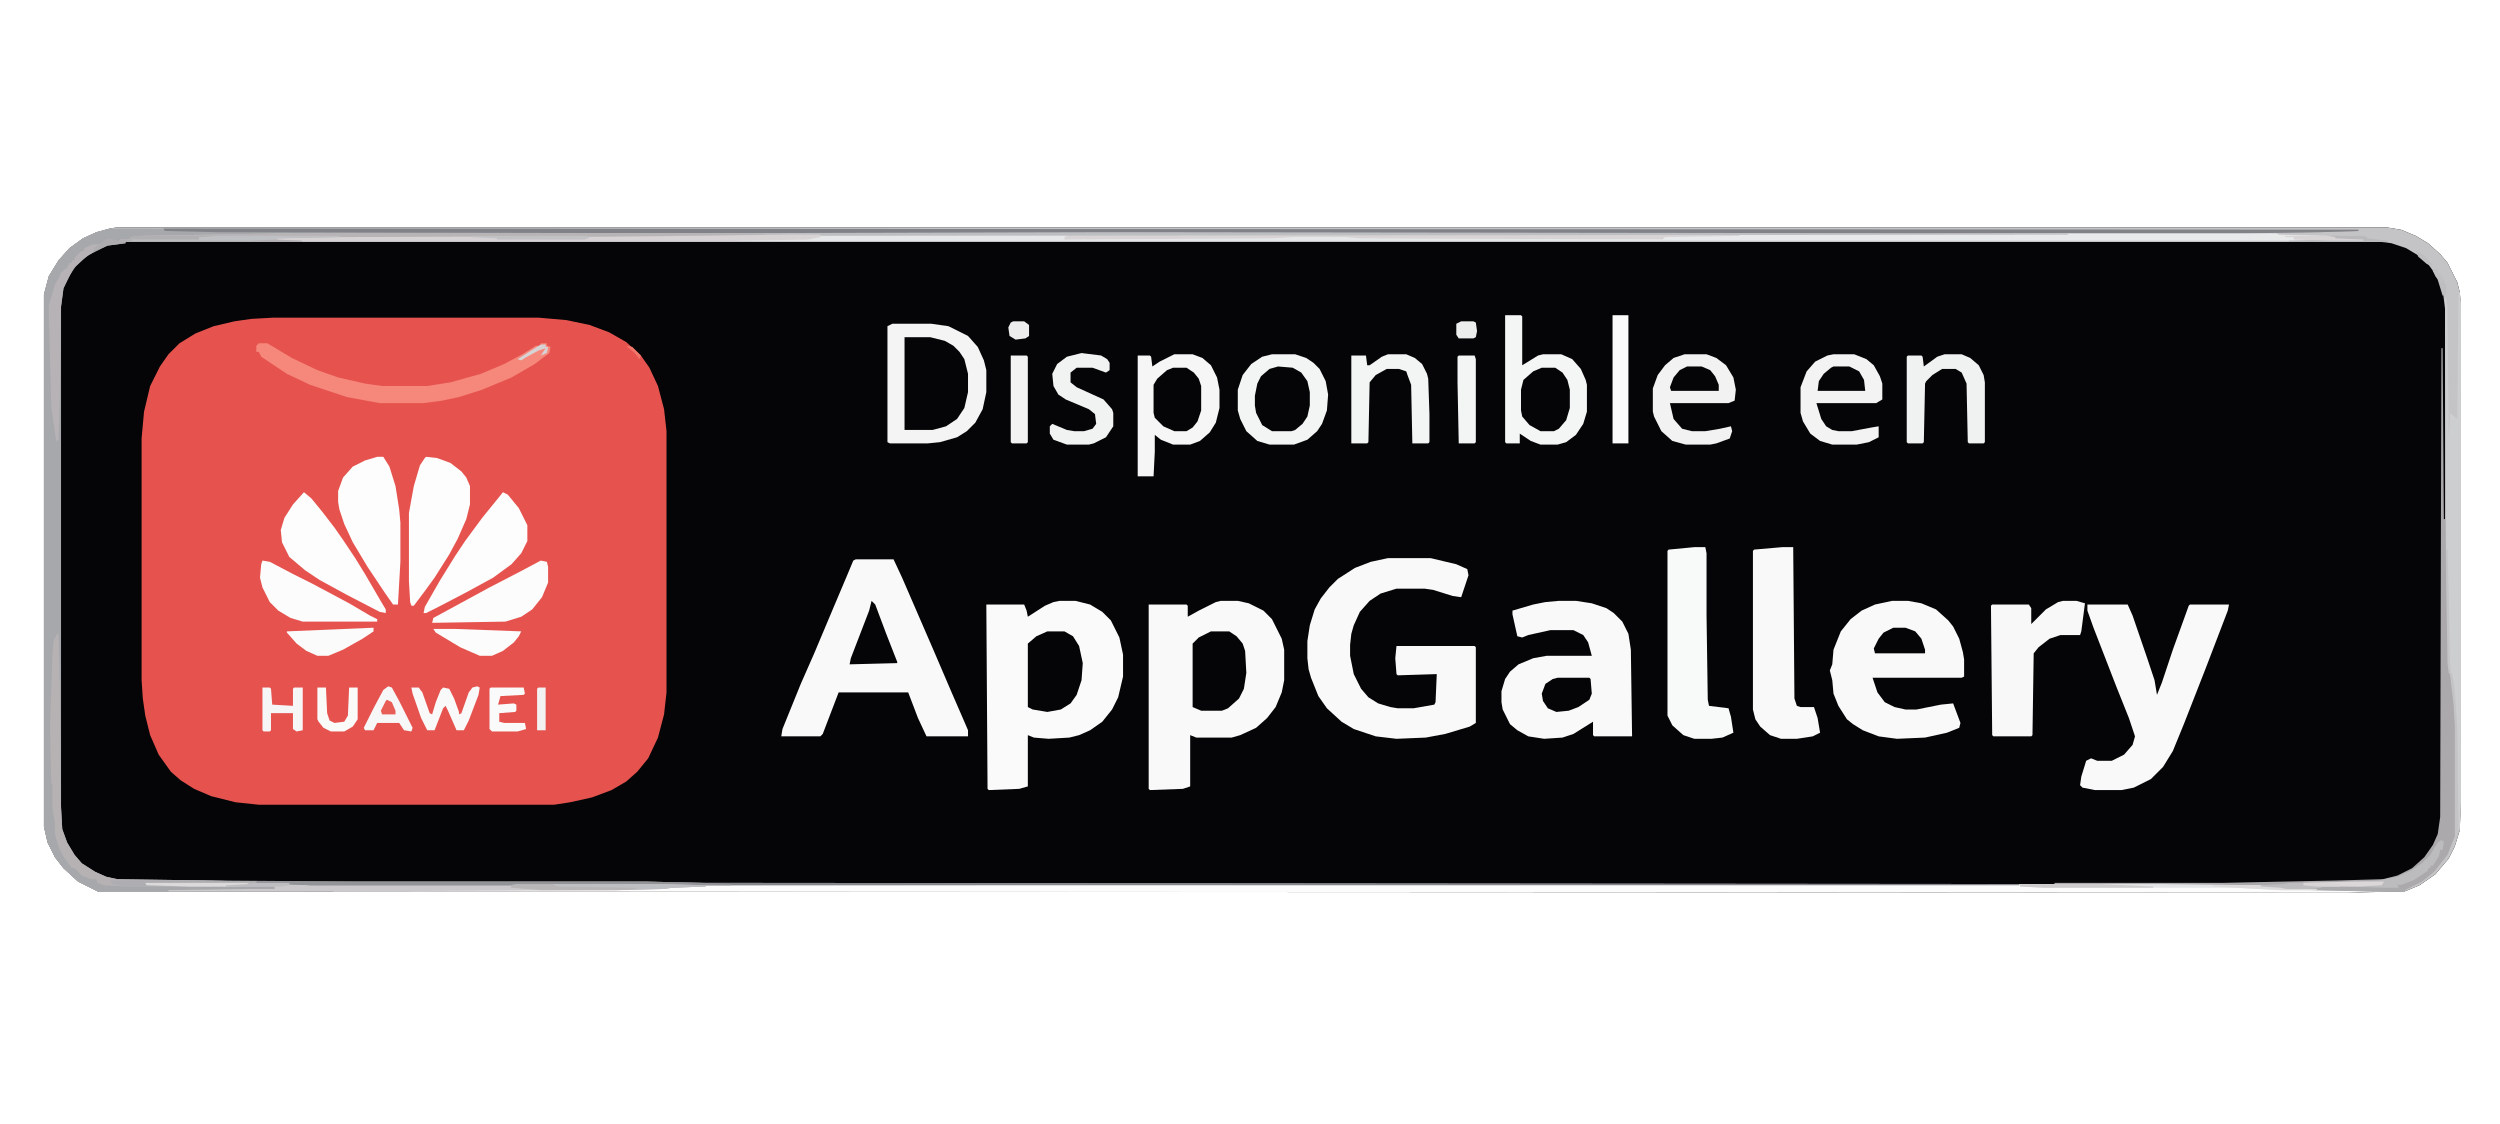
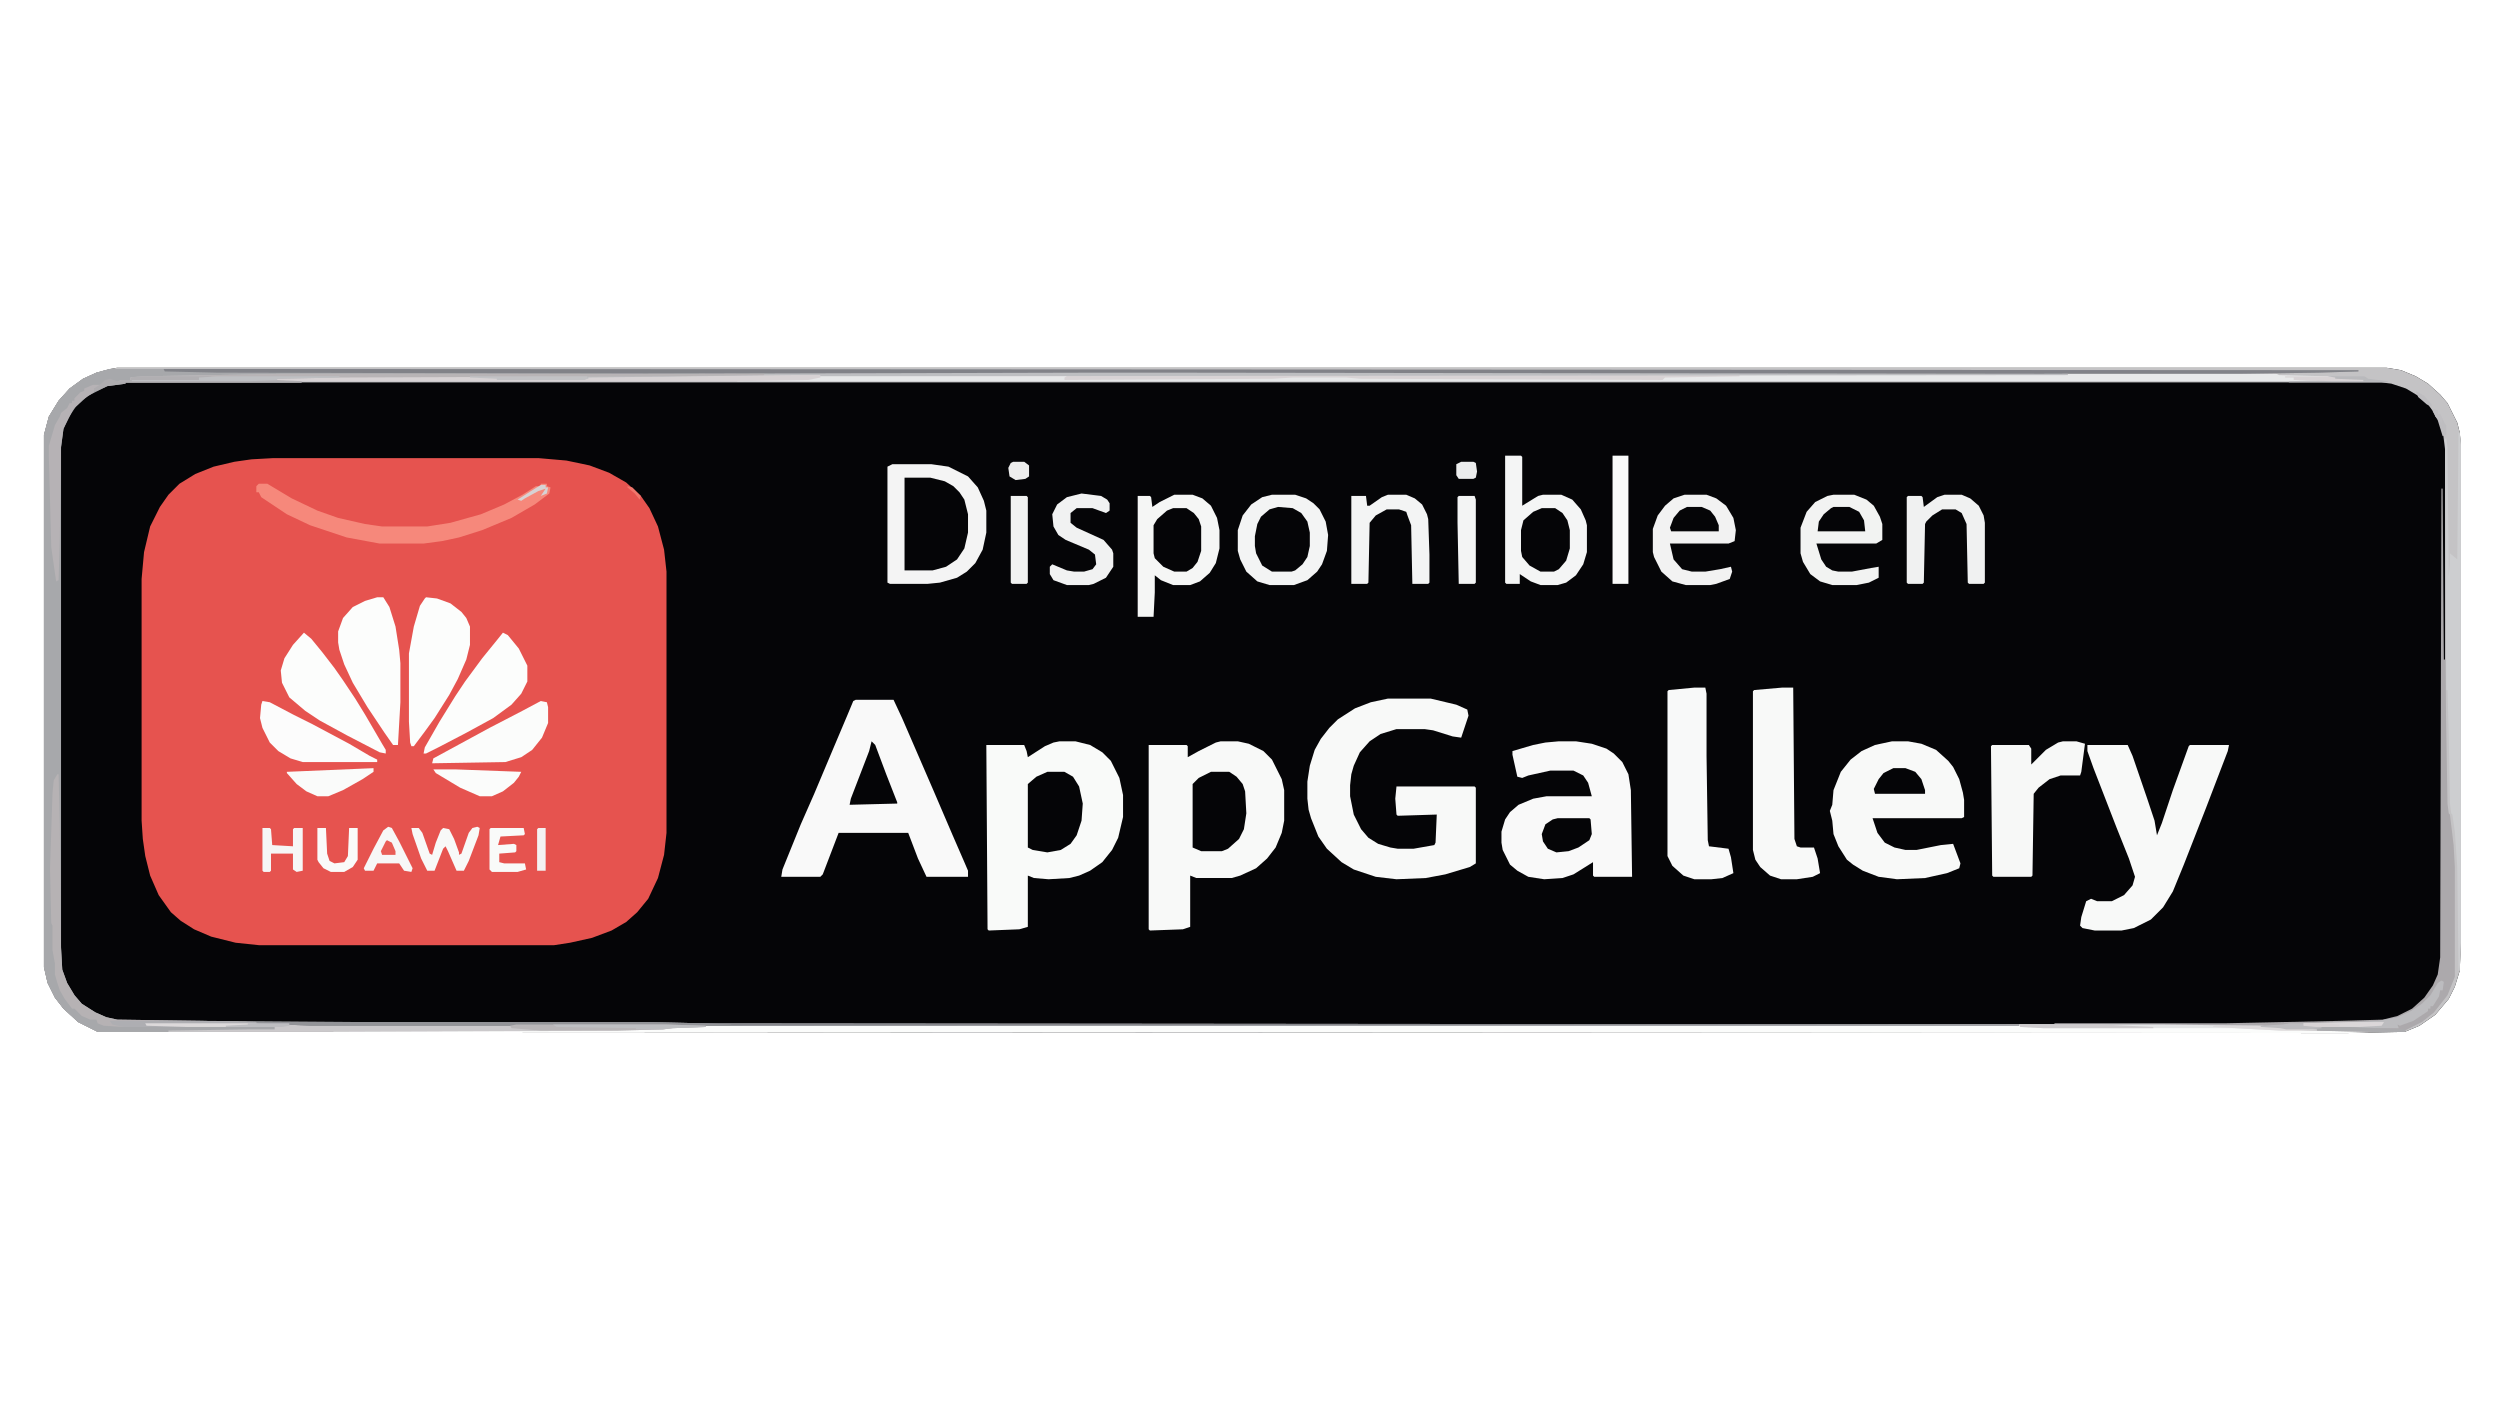
- <svg xmlns="http://www.w3.org/2000/svg" version="1.1" viewBox="0 0 2048 606" width="178" height="80">
+ <svg xmlns="http://www.w3.org/2000/svg" version="1.1" viewBox="0 0 2048 606" width="178" height="100">
  <path transform="translate(96,29)" d="m0 0h1859l12 2 12 5 10 6 10 9 6 7 8 16 2 8 1 10v408l-1 23-4 13-5 10-11 13-13 9-12 5-47 1-1843-1-16-8-12-11-7-9-6-12-3-13v-436l4-15 8-13 9-10 11-8 11-5 11-3z" fill="#050507" />
  <path transform="translate(224,103)" d="m0 0h217l23 2 19 4 16 6 14 8 12 11 7 10 7 15 5 19 2 18v214l-2 18-5 19-8 17-9 11-9 8-12 7-16 6-18 4-13 2h-242l-19-2-20-5-14-6-11-7-8-7-10-14-7-16-4-16-2-14-1-15v-198l2-22 5-21 8-16 7-10 9-9 13-8 15-6 17-4 14-2z" fill="#E6534F" />
  <path transform="translate(96,29)" d="m0 0h1859l12 2 12 5 10 6 10 9 6 7 8 16 2 8 1 10v408l-1 23-4 13-5 10-11 13-13 9-12 5-47 1-1843-1-16-8-12-11-7-9-6-12-3-13v-436l4-15 8-13 9-10 11-8 11-5 11-3zm7 12-15 2-16 8-10 9-6 8-5 11-2 15v410l1 18 4 11 6 10 7 8 11 7 9 4 9 2 69 1 130 1h235l45 1h1250l95-2 35-1 12-3 12-6 10-9 7-9 5-11 2-14v-416l-2-16-4-10-8-11-8-7-10-6-12-4-8-1z" fill="#C4C3C5" />
  <path transform="translate(90,30)" d="m0 0 1842 1v1l-33 1-64 1h-938l-384 1h-283l-123 2v2l-8 1 4 2-15 2-16 8-10 9-6 9-4 9-2 15v410l1 18 4 11 6 10 6 7 11 7 9 4 9 2 69 1 130 1h235l45 1 1079 1v1l-1076 1-27 1-8 1-38 1-232 1h-193l-16-8-12-11-7-9-6-12-3-13v-436l4-15 8-13 9-10 11-8 11-5z" fill="#A7A8AB" />
  <path transform="translate(1e3 335)" d="m0 0h14l9 2 12 6 7 7 8 16 2 9v25l-2 10-5 12-7 9-9 8-13 6-7 2h-29l-5-2v42l-6 2-27 1-1-1v-151h31l1 1v9l9-5 14-7z" fill="#F8F9F8" />
  <path transform="translate(868,335)" d="m0 0h13l12 3 10 6 7 7 7 14 3 14v18l-4 17-5 10-8 10-10 7-9 4-8 2-17 1-12-1-5-2v42l-7 2-25 1-1-1-1-151h31l2 5 1 5 14-9 7-3z" fill="#F9FAF9" />
  <path transform="translate(701,301)" d="m0 0h31l7 15 26 60 15 35 10 23 3 7v5h-34l-7-15-8-21h-57l-13 34-2 2h-32l1-6 15-37 11-25 16-38 11-26 5-12z" fill="#F9F9F9" />
  <path transform="translate(1137,300)" d="m0 0h35l21 5 9 4 1 5-6 18-7-1-16-5-7-1h-23l-13 4-9 6-8 9-5 11-2 7-1 9v9l3 15 6 12 6 7 8 5 10 3 6 1h13l17-3 1-2 1-23-32 1-1-1-1-13 1-10h64l1 1v62l-5 3-20 6-16 3-24 1-17-2-18-6-10-6-12-11-7-10-6-15-2-7-1-9v-14l2-13 4-13 5-9 7-9 7-7 14-9 13-5z" fill="#F8F9F8" />
  <path transform="translate(1277,335)" d="m0 0h14l13 2 12 4 6 4 7 7 5 10 2 13 1 71h-31l-1-1v-11l-16 10-9 3-15 1-13-2-9-5-6-5-6-12-1-6v-9l3-10 4-6 7-6 12-5 11-2h37l-3-11-4-6-8-4h-19l-18 4-5 2-4-1-4-18v-3l17-5 10-2z" fill="#F9F9F9" />
  <path transform="translate(1550,335)" d="m0 0h13l11 2 12 5 10 9 4 5 5 10 3 11 1 6v14l-2 1h-73l4 12 6 8 8 4 9 2h9l20-4 10-1 6 16-1 4-10 4-18 4-23 1-15-2-13-5-8-5-5-4-7-11-4-10-1-11-2-8 2-5 1-12 6-15 8-10 9-7 11-5z" fill="#F8F9F8" />
  <path transform="translate(1710,338)" d="m0 0h33l4 9 12 35 6 18 2 12 4-10 9-27 13-36 1-1h32l-1 5-18 47-18 46-9 22-8 13-10 10-14 7-10 2h-22l-10-2-2-2 1-7 4-13 4-2 5 2h12l10-5 7-8 2-7-5-15-10-25-19-49-5-14z" fill="#F8F9F8" />
  <path transform="translate(1654,567)" d="m0 0h116l82 1 16 1 5 1 25 1 45 1v1l-20 1-1650-1v-1l232-1 38-1 8-1 27-1z" fill="#FBFCFB" />
  <path transform="translate(731,108)" d="m0 0h32l14 2 16 8 8 9 5 11 2 8v18l-3 14-6 11-7 7-8 5-14 4-10 1h-31l-2-1v-95z" fill="#F4F4F4" />
  <path transform="translate(1460,291)" d="m0 0h9l1 124 2 6 3 1h11l3 9 2 12-6 3-13 2h-13l-9-3-8-7-4-6-2-8v-130l1-1z" fill="#F8F9F8" />
  <path transform="translate(1388,291)" d="m0 0h9l1 5v51l1 69 1 5 16 2 2 7 2 13-9 4-9 1h-14l-9-3-9-8-4-8v-135l1-1z" fill="#F8F9F9" />
  <path transform="translate(1233,101)" d="m0 0h13l1 1v40l13-8 4-1h15l9 4 7 8 4 9 1 4v22l-3 10-6 9-8 6-7 2h-14l-8-3-9-6v8h-11l-1-1z" fill="#F4F5F5" />
  <path transform="translate(962,133)" d="m0 0h15l8 3 7 6 5 10 2 10v15l-3 12-5 8-8 7-8 3h-14l-10-4-5-4v14l-1 20h-13v-99h10l1 1 1 8 6-4z" fill="#F5F6F5" />
  <path transform="translate(134,30)" d="m0 0 1798 1v1l-33 1-64 1h-1189l-468-1-43-1z" fill="#818288" />
  <path transform="translate(1690,335)" d="m0 0h11l7 2-3 23-1 3h-16l-9 3-9 7-4 5-1 67-1 1h-31l-1-1-1-106 1-1h30l2 3v13l12-12 10-6z" fill="#F7F8F7" />
  <path transform="translate(1042,133)" d="m0 0h19l9 3 6 4 5 5 5 10 2 11-1 13-4 11-4 6-8 7-11 4h-20l-10-3-9-8-5-10-2-7v-17l4-12 7-9 9-6z" fill="#F3F4F4" />
  <path transform="translate(1694,34)" d="m0 0h171l2 1 40 1 6 1v1l23 1v1h-1332v-1l58-1 10-2h202l-2 1v2l171-1 16-1h44l11 1h248v-2l63-1z" fill="#E8E9EA" />
  <path transform="translate(309,217)" d="m0 0h5l5 8 5 16 3 19 1 11v32l-2 35h-4l-7-10-14-21-12-20-7-15-4-12-1-6v-9l4-11 8-9 10-5z" fill="#FCFDFC" />
  <path transform="translate(349,217)" d="m0 0 9 1 11 4 9 7 4 5 3 7v15l-3 12-7 16-7 13-12 19-8 11-9 12h-2l-1-3-1-17v-56l4-22 5-17 4-6z" fill="#FCFDFC" />
  <path transform="translate(2e3 128)" d="m0 0h1l1 140h1l2 118 1 8 1 1 3 25 1 18v90l-6 15-11 14-10 8-14 7-3 1h-27l-45-1-25-1-5-1-16-1-166-2v-1h139l95-2 35-1 12-3 12-6 10-9 7-10 4-9 2-14z" fill="#ACA9AC" />
  <path transform="translate(648,35)" d="m0 0h777v1l-61 1-2 2h-252l-7-1h-49l-19 1h-163v-2h-200l-10 2-58 1h-400v-1l17-1v-1l57-1h107l71 1v1h26v-1z" fill="#D8D3D5" />
  <path transform="translate(741,119)" d="m0 0h21l12 3 7 4 5 5 4 6 3 12v15l-3 13-6 9-9 6-11 3h-23z" fill="#050507" />
  <path transform="translate(249,246)" d="m0 0 6 5 9 11 10 13 7 10 10 15 8 13 14 24 3 5v3l-5-1-27-14-22-12-12-8-13-11-6-12-1-10 3-10 7-11z" fill="#FCFDFC" />
  <path transform="translate(412,246)" d="m0 0 4 2 9 11 7 14v13l-5 10-8 9-15 11-22 12-23 12-10 5h-2l1-5 12-21 13-21 8-12 14-19 13-16z" fill="#FCFDFC" />
  <path transform="translate(1502,133)" d="m0 0h17l10 4 6 5 5 9 2 6v13l-5 3h-49l4 13 4 6 5 3 5 1h11l16-3 6-1v9l-8 4-10 2h-20l-10-3-8-6-6-10-2-7v-21l5-13 7-8 10-5z" fill="#F2F3F2" />
  <path transform="translate(1380,133)" d="m0 0h18l8 3 8 6 6 10 2 10-1 9-5 2h-48l3 13 7 8 8 2h11l12-2 9-2 1 4-2 6-11 4-5 1h-20l-11-3-9-8-6-12-1-4v-19l4-11 6-8 7-6z" fill="#F2F2F2" />
  <path transform="translate(212,124)" d="m0 0h7l20 12 21 10 17 6 22 5 14 2h37l19-3 25-7 19-8 15-8 11-7h4v-2h5v2l3 1-1 5-12 9-19 11-24 10-19 6-14 3-15 2h-36l-27-5-30-10-19-9-21-14-2-4h-2v-5z" fill="#F6887B" />
  <path transform="translate(897,33)" d="m0 0h57l740 1v1l-1046 1-90 1-55 1v1h-96v-1l-22-1h-107l-51 1v1l20 1v1h-151l3-2h8v-2l10-1 113-2h287z" fill="#BDBEC1" />
  <path transform="translate(2014,82)" d="m0 0h1l1 10v408l-1 23h-1l-1-85-2-29-2-14-1-1-1-8-1-57-1-36h-1l-1-165v-41h1l1 7 1 106 1-11v-8l6 5z" fill="#CDCED0" />
  <path transform="translate(858,360)" d="m0 0h14l7 4 5 8 3 14-1 14-4 12-5 7-8 5-11 2-12-2-4-2v-52l7-6z" fill="#050507" />
  <path transform="translate(992,360)" d="m0 0h15l6 4 5 6 2 6 1 18-2 13-4 8-9 8-5 2h-17l-7-3v-52l5-5z" fill="#050507" />
  <path transform="translate(1593,133)" d="m0 0h14l7 3 7 6 4 8 1 6v49l-1 1h-12l-1-1-1-48-4-9-5-3h-11l-8 5-5 5-1 2-1 48-1 1h-12l-1-1v-70l1-1h11l1 1 1 8 11-8z" fill="#F0F1F1" />
  <path transform="translate(1137,133)" d="m0 0h15l7 3 6 5 4 8 1 4 1 29v23l-1 1h-13l-1-48-3-8-1-3-6-2h-10l-9 5-5 6-1 49-1 1h-13v-72h12l1 8h2l10-7z" fill="#F3F4F4" />
  <path transform="translate(443,302)" d="m0 0 5 1 1 4v13l-5 12-8 10-9 6-13 4-60 1 1-4 46-25 27-14z" fill="#FBFCFB" />
  <path transform="translate(215,302)" d="m0 0 6 1 19 10 16 8 30 16 17 10 6 3v2h-61l-10-3-10-6-7-7-6-12-2-8 1-11z" fill="#FCFCFC" />
  <path transform="translate(1047,143)" d="m0 0 12 1 7 4 5 7 2 9v11l-2 9-4 6-6 5-3 1h-16l-8-5-5-10-1-6v-8l2-10 3-6 7-6z" fill="#050507" />
  <path transform="translate(119,566)" d="m0 0h118l18 1h290l33 1v1l-27 1-8 1-38 1-232 1h-135v-1l66-1h21v-2h-72l-33-1z" fill="#CBC9CB" />
  <path transform="translate(210,565)" d="m0 0h320l45 1 1079 1v1h-1399l-45-2z" fill="#86878C" />
  <path transform="translate(886,132)" d="m0 0 16 2 5 3 2 3v6l-3 2-11-4h-13l-5 4v8l5 4 22 10 7 8 1 3v11l-6 9-10 5-4 1h-18l-11-4-3-5v-6l2-2 12 5 6 1h8l7-2 3-4-1-8-5-4-19-8-6-4-4-7-1-10 4-8 8-6z" fill="#F1F2F2" />
  <path transform="translate(1263,144)" d="m0 0h11l6 4 4 6 2 8v15l-3 10-6 7-4 2h-11l-9-5-6-7-1-5v-17l2-8 8-7z" fill="#050507" />
  <path transform="translate(961,144)" d="m0 0h11l6 4 4 5 2 6v20l-3 9-4 5-5 3h-10l-9-4-7-7-1-4v-23l3-5 8-7z" fill="#050507" />
  <path transform="translate(47,362)" d="m0 0h1l1 43 1 99 1 18 4 11 6 10 6 7 11 7 9 4 9 2 69 1 45 1v1l-90 1 33 1v1h-52l-16-1-5-2-1-3h-5l-7-3-6-6h-2l-6-8-4-7-2-6-2-7v-9l-2-11v-20l-1-2-1-45 2-61 1-11z" fill="#B6B2B4" />
  <path transform="translate(672,36)" d="m0 0h202l-2 1v2l171-1 16-1h44l11 1 247 1v1h-757v-1l58-1z" fill="#E6E7E8" />
  <path transform="translate(648,35)" d="m0 0h24v2l-10 2-58 1h-400v-1l17-1v-1l57-1h107l71 1v1h26v-1z" fill="#D7D2D4" />
  <path transform="translate(1321,101)" d="m0 0h13v105h-13z" fill="#FAFBFA" />
  <path transform="translate(230,34)" d="m0 0h396v1l-82 1-266 1-51 1v1l20 1v1h-151l3-2h8v-2l10-1z" fill="#B8B4B6" />
  <path transform="translate(84,40)" d="m0 0m-1 1m-1 1m-6 1h6l-3 3h-2v3l-9 6-8 8-8 16-2 15-1 74-1 35-2 1-4-28-2-75v-8l5-17 4-7 1-3 5-4 2-4h2v-2h2v-2l5-5 3-1v-2z" fill="#B6B2B5" />
  <path transform="translate(828,134)" d="m0 0h13l1 1v70l-1 1h-12l-1-1z" fill="#F1F2F1" />
  <path transform="translate(714,335)" d="m0 0 3 3 9 24 9 23v1l-39 1 1-5 15-39z" fill="#050507" />
  <path transform="translate(1195,134)" d="m0 0h13l1 3v68l-1 1h-13l-1-50v-21z" fill="#F3F4F4" />
  <path transform="translate(306,357)" d="m0 0v3l-9 6-16 9-12 5h-9l-9-4-8-6-8-9v-1z" fill="#FAFBFA" />
  <path transform="translate(355,358)" d="m0 0h18l54 2-2 4-4 5-9 7-9 4h-10l-16-7-20-12z" fill="#FBFCFB" />
  <path transform="translate(1276,398)" d="m0 0h26l1 1 1 12-2 5-9 6-8 3-10 1-7-3-4-6-1-6 3-8 6-4z" fill="#050507" />
  <path transform="translate(391,405)" d="m0 0 2 1-1 6-8 21-4 8h-6l-7-16-2-4-2 2-7 18h-6l-5-10-7-20-1-5h6l3 4 6 17 2 1 3-10 4-10 2-2 5 1 4 8 4 11v2l2-1 6-17 3-4z" fill="#F8F9F8" />
  <path transform="translate(210,565)" d="m0 0h320l45 1 24 1v1h-344l-45-2z" fill="#939498" />
  <path transform="translate(1551,357)" d="m0 0h10l8 3 5 6 3 9v3h-41l-1-4 4-8 4-5z" fill="#050507" />
  <path transform="translate(318,405)" d="m0 0 3 1 6 11 11 22-1 3-6-1-4-6h-18l-3 6h-7l-1-2 8-16 8-15z" fill="#F7F7F7" />
  <path transform="translate(1382,143)" d="m0 0h12l7 3 4 5 3 7v5h-39l-1-3 3-8 5-6z" fill="#050507" />
  <path transform="translate(1502,143)" d="m0 0h13l8 4 4 7 1 9h-39l1-8 4-6 6-5z" fill="#050507" />
  <path transform="translate(215,406)" d="m0 0h6l1 1 1 13 17 1v-14l1-1h7v35l-5 1-3-2v-13h-18v14l-1 1h-5l-1-1z" fill="#F6F6F6" />
  <path transform="translate(2e3 531)" d="m0 0 2 1-1 7h-2l-1 5-5 8h-2v2h-2v2l-12 8-11 4-2-1 1 3h-35l-33-1-10-1v-2l39-1 22-1 16-3 11-5 9-6 7-7 6-10z" fill="#BCBCBF" />
  <path transform="translate(402,406)" d="m0 0h27l1 5-1 1-19 1-2 7 13-1 2 1v5l-1 1-13 1v7l4 1h17l1 5-7 2h-21l-2-2v-33z" fill="#F9FAF9" />
  <path transform="translate(423,567)" d="m0 0h122l33 1v1l-27 1-8 1-38 1h-62l-24-2-1-2z" fill="#B9B6B8" />
  <path transform="translate(260,406)" d="m0 0h7l1 21 2 6 4 2 8-1 3-5 1-23h7v26l-4 6-7 4h-11l-6-3-4-5-1-2z" fill="#FAFAF9" />
  <path transform="translate(1654,567)" d="m0 0h116l82 1 16 1 5 1 25 1v1h-29l-39-2h-156l-19-1z" fill="#E4E5E6" />
  <path transform="translate(113,36)" d="m0 0h60v1h-10v2l84 1v1h-151l3-2h8v-2z" fill="#B1AFB2" />
  <path transform="translate(178,36)" d="m0 0h100v1l-51 1v1l-23 1h-96v-1h55v-2z" fill="#BFC0C3" />
  <path transform="translate(1876,566)" d="m0 0h11v2h14l47 2 23 1-1 2h-27l-45-1-25-1-5-1-16-1v-1l18-1z" fill="#ABABAE" />
  <path transform="translate(90,564)" d="m0 0h75l45 1v1l-90 1 33 1v1h-52l-9-2z" fill="#AEAEB2" />
  <path transform="translate(453,567)" d="m0 0h92l33 1v1l-27 1-8 1h-22v-1l-65-1z" fill="#BEBFC2" />
  <path transform="translate(441,406)" d="m0 0h6v35h-7v-34z" fill="#F3F2F2" />
  <path transform="translate(1654,567)" d="m0 0h67l43 2v1h-90l-19-1z" fill="#CFCCCE" />
  <path transform="translate(119,566)" d="m0 0h84l15 1v1l-33 1h-32l-33-1z" fill="#DCD9DA" />
  <path transform="translate(1197,106)" d="m0 0h10l2 1 1 7-1 5-2 1h-12l-2-3v-9z" fill="#ECEDED" />
  <path transform="translate(830,106)" d="m0 0h9l4 3v9l-3 2-8 1-5-3-1-7 2-4z" fill="#EDEDED" />
  <path transform="translate(385,36)" d="m0 0h96v2l-2 1h-72v-1l-22-1z" fill="#C2C2C5" />
  <path transform="translate(1926,565)" d="m0 0h27l-2 3-18 1h-36l-10-1v-2z" fill="#DBD7D9" />
  <path transform="translate(1907,36)" d="m0 0h30l3 2 16 2v1h-81v-1l36-1z" fill="#B9B9BC" />
  <path transform="translate(1813,568)" d="m0 0h39l16 1 5 1 25 1v1h-29l-56-3z" fill="#DDDADB" />
  <path transform="translate(1876,566)" d="m0 0h11v2h14l1 2-11 1h-18l-5-1-16-1v-1l18-1z" fill="#BDBCBF" />
  <path transform="translate(1872,36)" d="m0 0h35l6 1v1l23 1v1h-26l-31-1v-2h-7z" fill="#D8D3D5" />
  <path transform="translate(203,566)" d="m0 0h34v2l-6 1h-46v-1l18-1z" fill="#BEBEC1" />
  <path transform="translate(317,416)" d="m0 0 4 2 3 7v3h-11l-1-3 4-8z" fill="#E95D57" />
  <path transform="translate(1993,63)" d="m0 0 4 1v3h2l4 8 1 1v8l-3 1-4-13-4-7z" fill="#BEBDC0" />
  <path transform="translate(443,125)" d="m0 0h4v2h2l-1 5-5 2 4-6-6 2-11 6-3 2-3-1 11-7z" fill="#D7D2D4" />
  <path transform="translate(90,38)" d="m0 0 6 2 7 1v1l-15 2-9 4h-2v-2l6-4 3-3z" fill="#AEACAF" />
  <path transform="translate(1887,566)" d="m0 0h18l11 1 1 2h-20l-10-1z" fill="#D8D3D5" />
  <path transform="translate(1979,48)" d="m0 0 7 4 6 7v2l-4-2-7-6z" fill="#BEBDC0" />
  <path transform="translate(1993,63)" d="m0 0 4 1v3h2l2 4-1 3-5-5z" fill="#C0BFC2" />
  <path transform="translate(514,126)" d="m0 0 4 1 7 7-1 3-4-5-6-5z" fill="#F1766C" />
</svg>
